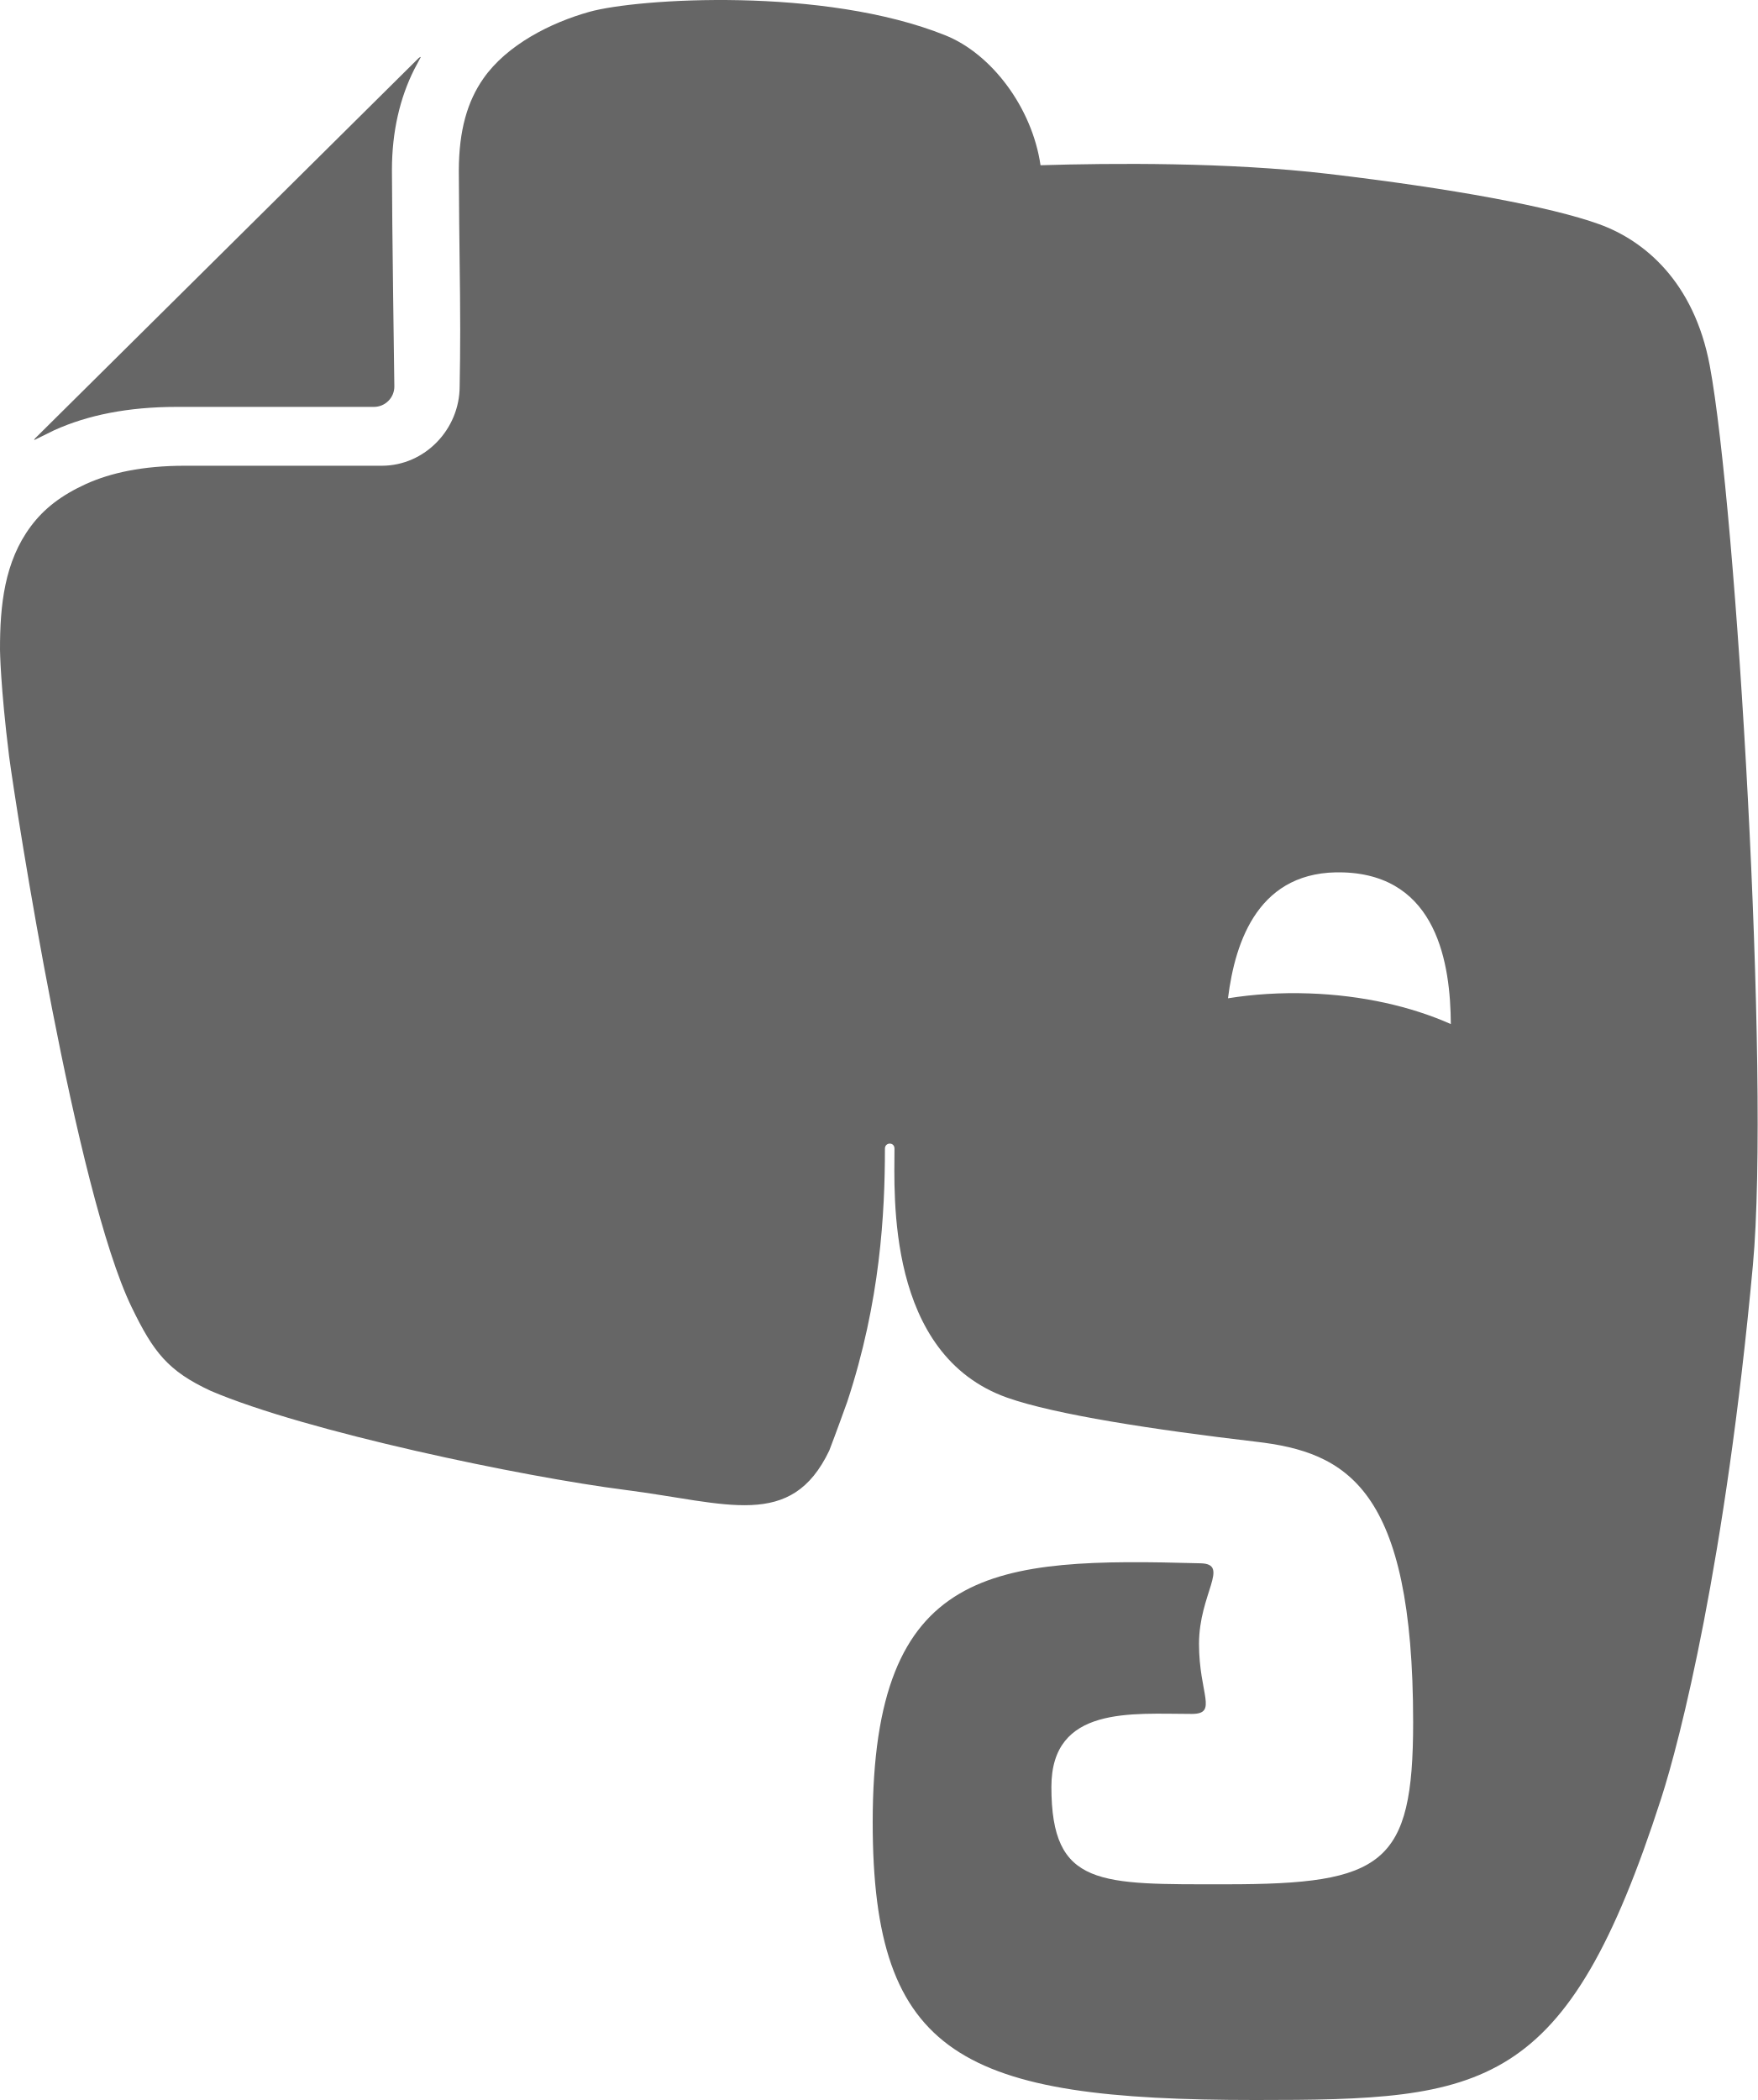
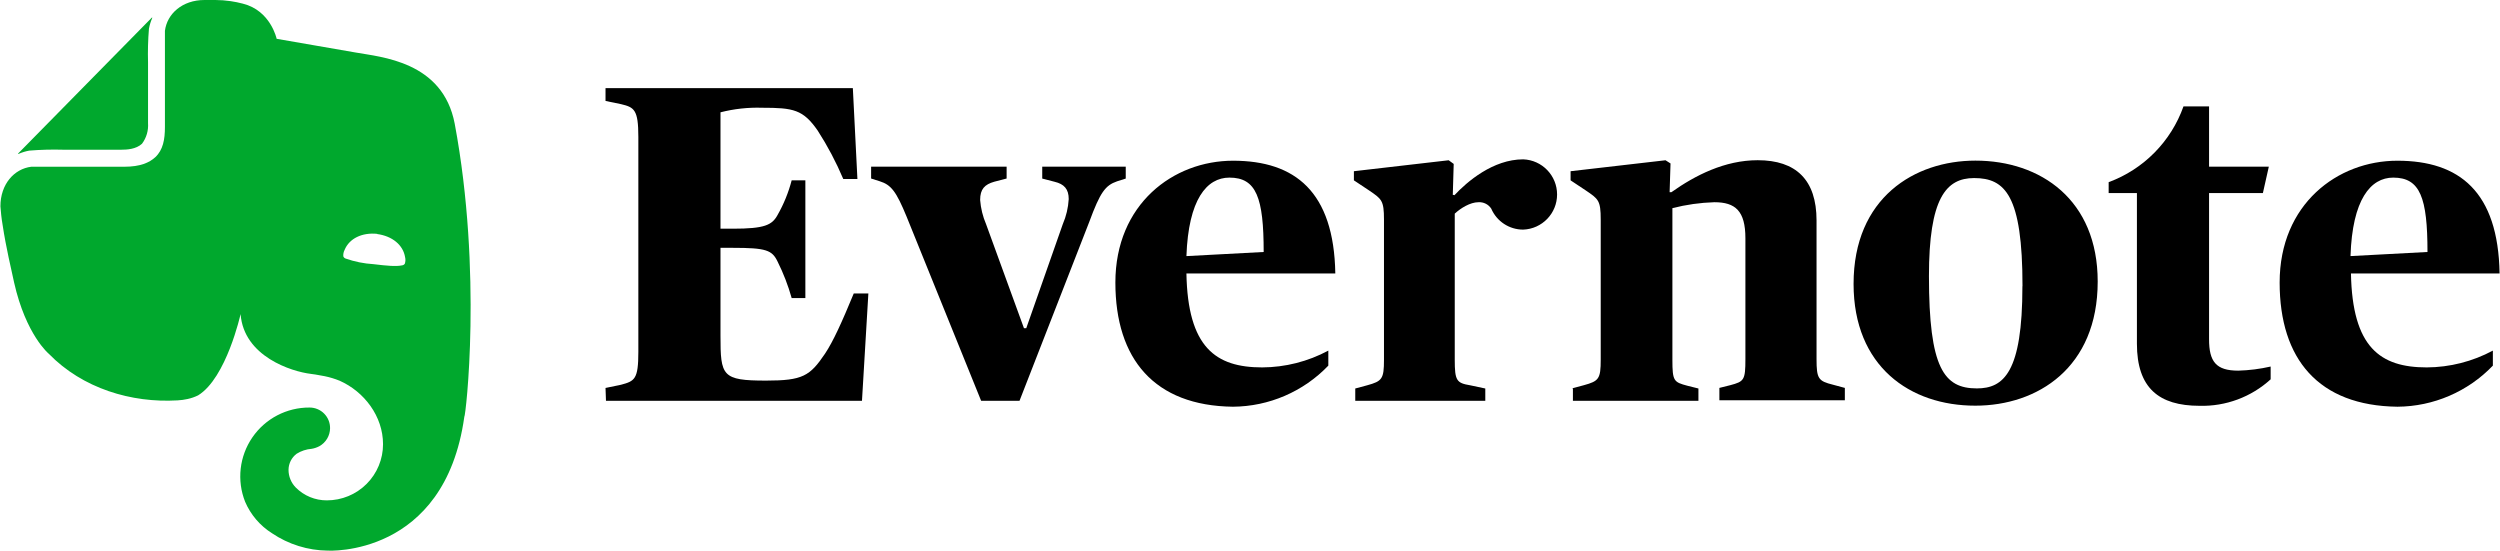
- <svg xmlns="http://www.w3.org/2000/svg" version="1.1" id="Layer_1" x="0px" y="0px" viewBox="0 0 198.622 237.292" xml:space="preserve" width="198.622" height="237.292">
-   <defs id="defs21" />
-   <style type="text/css" id="style2">
- 	.st0{fill:#2DBE60;}
- 	.st1{fill-rule:evenodd;clip-rule:evenodd;fill:#666666;}
- </style>
-   <g id="g16" transform="matrix(5.932248,0,0,5.932248,-15.91602,-3.272105)">
-     <g id="g14">
-       <g id="g12">
-         <path class="st1" d="M 35.252,7.514 C 34.953,5.918 34.004,5.131 33.145,4.822 32.219,4.488 30.341,4.141 27.982,3.863 26.084,3.639 23.852,3.658 22.504,3.699 22.342,2.592 21.565,1.576 20.695,1.226 18.379,0.294 14.829,0.52 13.91,0.777 c -0.731,0.204 -1.57,0.626 -2.019,1.27 -0.302,0.431 -0.466,0.982 -0.468,1.752 0,0.435 0.012,1.463 0.023,2.375 0.011,0.915 -0.007,1.734 -0.007,1.739 -10e-4,0.815 -0.662,1.508 -1.48,1.51 H 6.203 c -0.801,0 -1.413,0.135 -1.881,0.347 -0.468,0.213 -0.8,0.468 -1.052,0.807 -0.502,0.673 -0.589,1.504 -0.587,2.352 0,0 0.007,0.692 0.174,2.033 0.139,1.038 1.265,8.285 2.334,10.489 0.415,0.857 0.691,1.215 1.505,1.593 1.815,0.777 5.96,1.641 7.903,1.888 1.939,0.248 3.156,0.769 3.881,-0.751 0.002,-0.004 0.145,-0.378 0.342,-0.928 0.63,-1.907 0.718,-3.598 0.718,-4.823 0,-0.124 0.182,-0.13 0.182,0 0,0.864 -0.165,3.924 2.147,4.744 0.913,0.323 2.807,0.612 4.731,0.838 1.74,0.2 3.002,0.884 3.002,5.345 0,2.714 -0.57,3.086 -3.552,3.086 -2.417,0 -3.339,0.062 -3.339,-1.856 0,-1.552 1.535,-1.389 2.673,-1.389 0.508,0 0.139,-0.378 0.139,-1.334 0,-0.953 0.596,-1.521 0.032,-1.535 -3.934,-0.108 -6.248,0.014 -6.248,4.931 0,4.464 1.709,5.292 7.293,5.292 4.377,0 5.92,-0.143 7.728,-5.748 0.358,-1.107 1.223,-4.483 1.746,-10.153 0.331,-3.586 -0.312,-14.406 -0.822,-17.137 z m -7.631,11.96 c -0.541,-0.019 -1.061,0.015 -1.546,0.093 0.137,-1.102 0.592,-2.454 2.204,-2.398 1.785,0.062 2.034,1.748 2.041,2.889 -0.753,-0.335 -1.684,-0.549 -2.699,-0.584 z M 6.048,8.302 c 0,0 0,0 0.002,0 h 3.756 c 0.215,0 0.389,-0.175 0.389,-0.388 0,-10e-4 -0.046,-3.219 -0.046,-4.113 V 3.789 c 0,-0.735 0.154,-1.375 0.423,-1.912 L 10.7,1.636 C 10.686,1.638 10.672,1.645 10.657,1.659 L 3.36,8.893 C 3.346,8.904 3.337,8.919 3.333,8.935 3.484,8.86 3.69,8.758 3.719,8.745 4.354,8.458 5.125,8.302 6.048,8.302 Z" id="path10" style="clip-rule:evenodd;fill:#666666;fill-rule:evenodd" />
-       </g>
-     </g>
-   </g>
+ <svg xmlns="http://www.w3.org/2000/svg" width="5.702in" height="1.256in" viewBox="0 0 547.37 120.612" version="1.1" id="svg24">
+   <defs id="defs28" />
+   <path d="m 132.53,84.97 3.39,-0.7 c 3,-0.8 3.8,-1.2 3.8,-7.19 V 30 c 0,-6 -0.9,-6.5 -3.8,-7.19 l -3.39,-0.7 v -2.8 h 54.17 l 1,19.89 h -3.1 A 69.75,69.75 0 0 0 179,28.6 c -3.2,-4.6 -5.3,-5 -12.19,-5 a 32.54,32.54 0 0 0 -9.1,1 v 25.49 h 2.7 c 7,0 8.6,-0.8 9.8,-3 a 31,31 0 0 0 3.09,-7.59 h 3 v 25.78 h -3 a 45.23,45.23 0 0 0 -3.09,-8 c -1.2,-2.5 -2.5,-3 -9.8,-3 h -2.7 v 19.19 c 0,8.89 0.3,9.89 10,9.89 8,0 9.59,-1 12.89,-5.89 1.8,-2.7 3.7,-6.9 6.3,-13.2 h 3.2 l -1.4,23.52 h -56.07 l -0.1,-2.8 z" id="path6" />
+   <path d="m 198.49,47.49 c -2.3,-5.6 -3.4,-7 -5.9,-7.79 l -1.89,-0.6 v -2.6 h 29.68 v 2.6 l -2.7,0.7 c -2.1,0.6 -3.1,1.6 -3.1,4 a 16.74,16.74 0 0 0 1.3,5.3 l 8.3,22.79 h 0.5 l 8,-22.79 a 16.21,16.21 0 0 0 1.3,-5.5 c 0,-2.19 -1,-3.29 -3.1,-3.79 l -2.7,-0.7 v -2.6 h 18.29 v 2.6 l -1.89,0.6 c -2.6,0.9 -3.7,2.39 -6.1,8.89 L 223.2,87.79 h -8.4 z" id="path8" />
+   <path d="m 244.2,61.88 c 0,-17.19 12.69,-26.68 25.78,-26.68 13.59,0 22.09,6.79 22.39,24.69 h -32.61 c 0.3,16.19 6.39,20.58 16.59,20.58 a 30.94,30.94 0 0 0 14.49,-3.68 v 3.29 a 29.22,29.22 0 0 1 -20.89,9 C 252.76,88.87 244.2,78.67 244.2,61.88 Z m 15.59,-5.79 16.89,-0.9 c 0,-11.9 -1.6,-16.29 -7.5,-16.29 -4.98,0 -8.98,4.79 -9.42,17.19 z" id="path10" />
+   <path d="m 318.43,42.79 c 2.79,-3 8.49,-7.89 15.09,-7.89 a 7.7,7.7 0 0 1 0,15.39 7.6,7.6 0 0 1 -7,-4.6 v 0 a 3.12,3.12 0 0 0 -2.8,-1.4 c -1.8,0 -3.89,1.3 -5.19,2.5 v 0 32 c 0,4.6 0.4,5.1 3.39,5.6 l 3.3,0.7 v 2.7 h -28.48 v -2.7 l 2.6,-0.7 c 3.29,-0.9 3.69,-1.4 3.69,-5.6 v -30.7 c 0,-4.2 -0.5,-4.5 -3.29,-6.4 l -3.3,-2.19 v -2 l 20.76,-2.4 1.1,0.8 -0.2,6.79 h 0.3" id="path12" />
+   <path d="m 344.2,85.07 2.6,-0.7 c 3.3,-0.9 3.7,-1.4 3.7,-5.6 V 48.09 c 0,-4.2 -0.5,-4.5 -3.3,-6.4 l -3.3,-2.19 v -2 l 20.79,-2.4 1.1,0.7 -0.2,6.29 h 0.4 c 5.2,-3.69 11.69,-7 18.89,-7 8.4,0 12.89,4.3 12.89,13.19 v 30.38 c 0,4.3 0.4,4.8 3.6,5.6 l 2.6,0.7 v 2.7 h -27.48 v -2.7 l 2.4,-0.6 c 3,-0.8 3.3,-1.1 3.3,-5.7 V 52.19 c 0,-6 -2.2,-7.9 -6.8,-7.9 a 42.22,42.22 0 0 0 -9.19,1.3 v 33.2 c 0,4.7 0.3,4.9 3.3,5.7 l 2.4,0.6 v 2.7 h -27.49 v -2.7 z" id="path14" />
+   <path d="m 405.88,62.18 c 0,-18.89 13.39,-27 26.68,-27 14.3,0 26.79,8.59 26.79,26.48 0,18.89 -13.19,27.19 -26.79,27.19 -14.29,0.02 -26.68,-8.58 -26.68,-26.67 z m 37,0.5 c 0,-19.89 -3.8,-23.68 -10.6,-23.68 -6.19,0 -9.89,4.49 -9.89,21.48 0,20.19 3.3,24.59 10.49,24.59 5.88,0 9.98,-3.5 9.98,-22.39 z" id="path16" />
+   <path d="m 467.94,75.28 v -33 h -6.19 V 39.9 a 27.5,27.5 0 0 0 16.39,-16.6 h 5.6 v 13.2 h 13.09 l -1.3,5.79 h -11.79 v 32 c 0,4.89 1.5,6.89 6.39,6.89 a 36.12,36.12 0 0 0 7.1,-0.9 v 2.8 a 22.22,22.22 0 0 1 -15.59,5.8 c -8.9,-0.01 -13.7,-3.91 -13.7,-13.6 z" id="path18" />
+   <path d="m 499.2,61.88 c 0,-17.19 12.69,-26.68 25.78,-26.68 13.6,0 22.09,6.79 22.39,24.69 h -32.55 c 0.3,16.19 6.4,20.58 16.59,20.58 a 30.94,30.94 0 0 0 14.49,-3.68 v 3.29 a 29.22,29.22 0 0 1 -20.89,9 C 507.72,88.87 499.2,78.67 499.2,61.88 Z m 15.49,-5.79 16.89,-0.9 c 0,-11.9 -1.6,-16.29 -7.5,-16.29 -4.96,0 -8.96,4.79 -9.36,17.19 z" id="path20" />
+   <path d="m 32.33,26.98 a 6.71,6.71 0 0 1 -1.32,4.5 c -1.3,1.21 -3.33,1.31 -4.5,1.31 h -12.8 a 67,67 0 0 0 -7.4,0.2 10.49,10.49 0 0 0 -2.3,0.7 c -0.15,0.06 -0.2,0 -0.1,-0.1 L 33.13,3.89 c 0.1,-0.1 0.16,-0.06 0.1,0.1 a 10.49,10.49 0 0 0 -0.7,2.3 67,67 0 0 0 -0.2,7.4 z m 27.15,89.81 a 15.24,15.24 0 0 1 -5.89,-6.9 15.08,15.08 0 0 1 14.14,-20.63 4.48,4.48 0 0 1 4.47,4.53 4.56,4.56 0 0 1 -2.33,3.93 5.62,5.62 0 0 1 -1.7,0.58 7.25,7.25 0 0 0 -3.29,1.08 4.45,4.45 0 0 0 -1.78,3.51 5.52,5.52 0 0 0 1.6,3.9 9.52,9.52 0 0 0 6.8,2.8 12.29,12.29 0 0 0 12.3,-12.3 c 0,-6.1 -4.1,-11.5 -9.5,-13.9 a 18.65,18.65 0 0 0 -3.3,-1 c -1.5,-0.3 -2.9,-0.5 -3,-0.5 -4.2,-0.5 -14.7,-3.8 -15.4,-13.1 0,0 -3.1,14 -9.3,17.8 a 10.22,10.22 0 0 1 -2.3,0.8 13.44,13.44 0 0 1 -2.2,0.3 c -10.1,0.6 -20.8,-2.6 -28.2,-10.2 0,0 -5,-4.1 -7.6,-15.6 -0.6,-2.8 -1.8,-7.8 -2.5,-12.5 -0.3,-1.7 -0.4,-3 -0.5,-4.2 0,-4.85 3,-8.2 6.75,-8.67 h 0.59 19.79 c 3.5,0 5.5,-0.9 6.8,-2.1 1.7,-1.6 2.1,-3.9 2.1,-6.6 V 7.34 c 0,-0.14 0,-0.47 0,-0.59 C 36.5,3.01 39.85,0 44.7,0 h 2.4 a 23.83,23.83 0 0 1 3.31,0.25 23.42,23.42 0 0 1 2.69,0.55 c 6.1,1.52 7.4,7.7 7.4,7.7 l 17.3,3 c 5.5,1 19.1,1.9 21.7,15.6 6.1,32.6 2.4,64.2 2.1,64.2 -4.3,30.8 -29.9,29.3 -29.9,29.3 A 22.22,22.22 0 0 1 59.48,116.79 Z M 82.53,51.22 c -3.31,-0.34 -6.12,1 -7.15,3.52 a 2.6,2.6 0 0 0 -0.28,1.4 0.81,0.81 0 0 0 0.51,0.49 22.59,22.59 0 0 0 6.12,1.23 c 2.89,0.35 4.92,0.54 6.23,0.26 a 0.81,0.81 0 0 0 0.61,-0.36 2.5,2.5 0 0 0 0.06,-1.43 c -0.43,-2.68 -2.81,-4.62 -6.1,-5.07 z" style="fill:#00a82d" id="path22" />
</svg>
